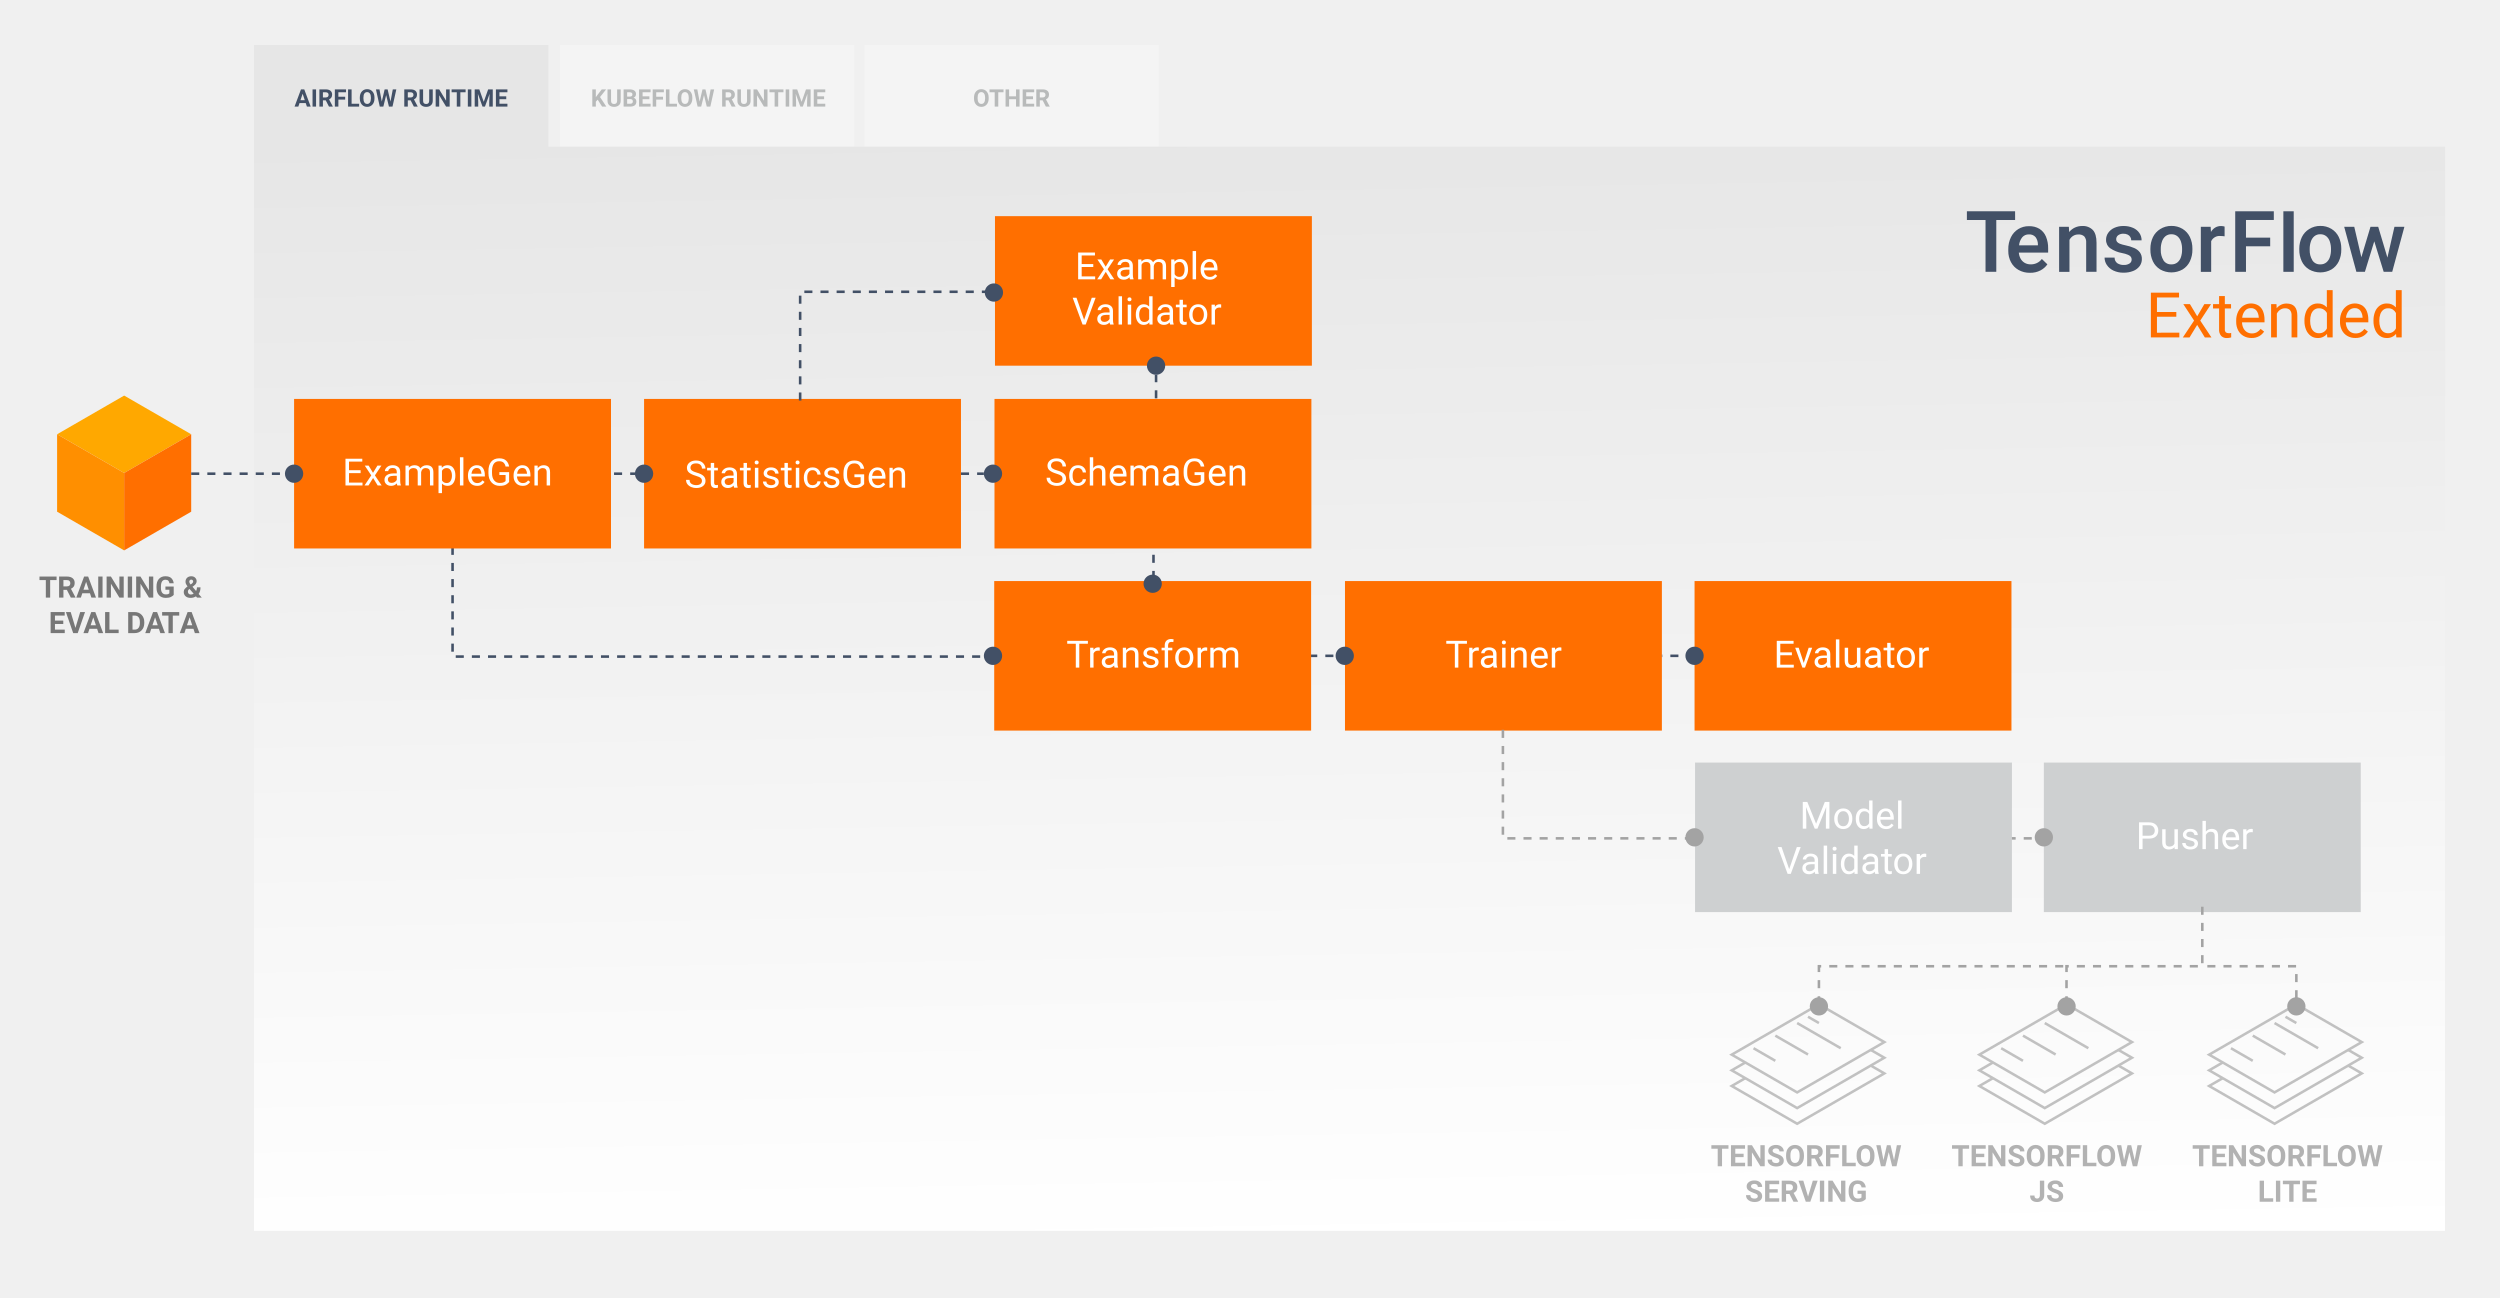
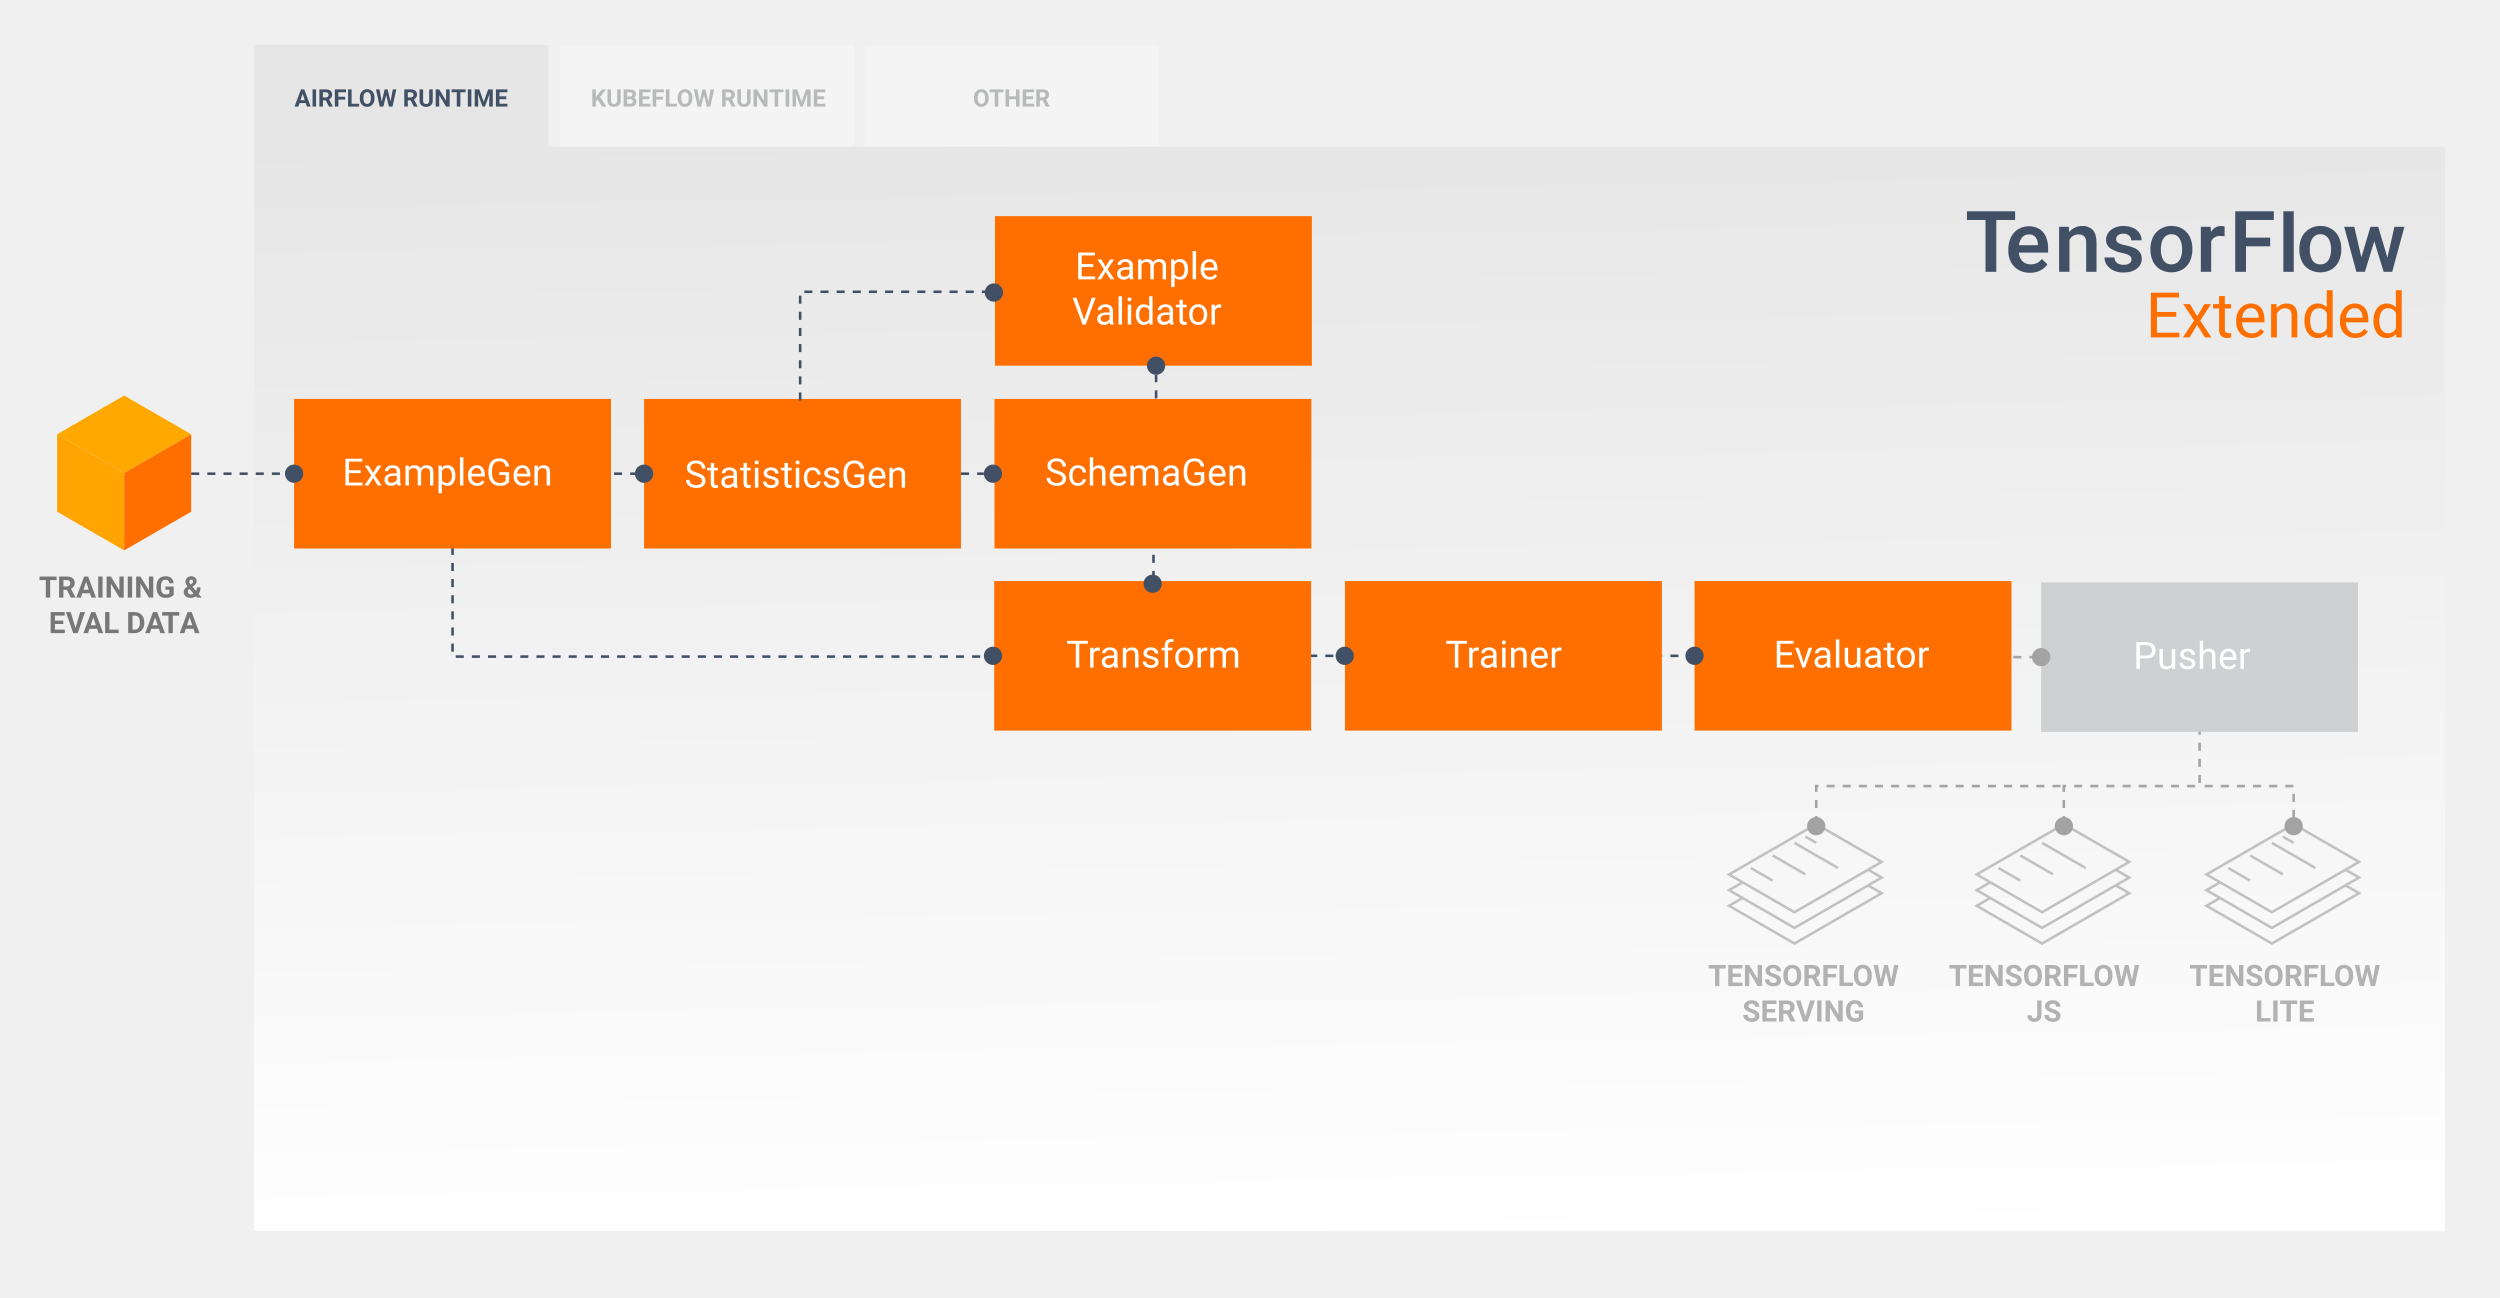
<svg xmlns="http://www.w3.org/2000/svg" id="svg161" viewBox="0 0 929.55 482.34">
  <defs>
-     <style>.cls-1{fill:#f4f4f4;}.cls-2{fill:url(#linear-gradient);}.cls-3{fill:url(#linear-gradient-2);}.cls-4,.cls-9{font-size:11px;}.cls-4{fill:#b2b2b2;}.cls-15,.cls-19,.cls-4,.cls-9{font-family:Roboto-Bold, Roboto;font-weight:700;}.cls-5{letter-spacing:-0.03em;}.cls-6{letter-spacing:0em;}.cls-7{letter-spacing:-0.01em;}.cls-8{letter-spacing:0em;}.cls-9{fill:#777;}.cls-10{letter-spacing:0em;}.cls-11{letter-spacing:0.01em;}.cls-12{letter-spacing:-0.06em;}.cls-13{letter-spacing:-0.01em;}.cls-14{letter-spacing:-0.06em;}.cls-15,.cls-19{font-size:9px;}.cls-15,.cls-26{fill:#425066;}.cls-16{letter-spacing:-0.03em;}.cls-17{letter-spacing:0em;}.cls-18{letter-spacing:0em;}.cls-19{fill:#b8baba;}.cls-20{letter-spacing:0em;}.cls-21{letter-spacing:-0.03em;}.cls-22{letter-spacing:0em;}.cls-23{fill:#ffa800;}.cls-24{fill:#ff8f00;}.cls-25{fill:#ff6f00;}.cls-27{font-size:14px;fill:#fff;font-family:Roboto-Regular, Roboto;}.cls-28{letter-spacing:-0.02em;}.cls-29{letter-spacing:-0.01em;}.cls-30{fill:#ced0d1;}.cls-31,.cls-32,.cls-37{fill:none;stroke-miterlimit:10;stroke-width:0.96px;}.cls-31{stroke:#c1c1c1;}.cls-32{stroke:#425066;}.cls-32,.cls-37{stroke-dasharray:3 3;}.cls-33{letter-spacing:-0.03em;}.cls-34{letter-spacing:-0.02em;}.cls-35{letter-spacing:-0.01em;}.cls-36{letter-spacing:-0.01em;}.cls-37{stroke:#a3a3a3;}.cls-38{fill:#a3a3a3;}</style>
+     <style>.cls-1{fill:#f4f4f4;}.cls-2{fill:url(#linear-gradient);}.cls-3{fill:url(#linear-gradient-2);}.cls-4,.cls-9{font-size:11px;}.cls-4{fill:#b2b2b2;}.cls-15,.cls-19,.cls-4,.cls-9{font-family:Roboto-Bold, Roboto;font-weight:700;}.cls-5{letter-spacing:-0.03em;}.cls-6{letter-spacing:0em;}.cls-7{letter-spacing:-0.01em;}.cls-8{letter-spacing:0em;}.cls-9{fill:#777;}.cls-10{letter-spacing:0em;}.cls-11{letter-spacing:0.01em;}.cls-12{letter-spacing:-0.06em;}.cls-13{letter-spacing:-0.01em;}.cls-14{letter-spacing:-0.06em;}.cls-15,.cls-19{font-size:9px;}.cls-15,.cls-26{fill:#425066;}.cls-16{letter-spacing:-0.03em;}.cls-17{letter-spacing:0em;}.cls-18{letter-spacing:0em;}.cls-19{fill:#b8baba;}.cls-20{letter-spacing:0em;}.cls-21{letter-spacing:-0.03em;}.cls-22{letter-spacing:0em;}.cls-23{fill:#ffa800;}.cls-24{fill:#ffa400;}.cls-25{fill:#ff6f00;}.cls-27{font-size:14px;fill:#fff;font-family:Roboto-Regular, Roboto;}.cls-28{letter-spacing:-0.02em;}.cls-29{letter-spacing:-0.01em;}.cls-30,.cls-31,.cls-37,.cls-38{fill:none;stroke-miterlimit:10;stroke-width:0.96px;}.cls-30{stroke:#c1c1c1;}.cls-31{stroke:#425066;}.cls-31,.cls-37,.cls-38{stroke-dasharray:3 3;}.cls-32{letter-spacing:-0.03em;}.cls-33{letter-spacing:-0.02em;}.cls-34{letter-spacing:-0.01em;}.cls-35{letter-spacing:-0.01em;}.cls-36{fill:#a3a3a3;}.cls-37{stroke:#a3a3a3;}.cls-38{stroke:#a5a5a5;}.cls-39{fill:#ced0d1;}</style>
    <linearGradient id="linear-gradient" x1="498.21" y1="45.51" x2="505.29" y2="463.47" gradientUnits="userSpaceOnUse">
      <stop offset="0" stop-color="#e6e6e6" />
      <stop offset="1" stop-color="#fff" />
    </linearGradient>
    <linearGradient id="linear-gradient-2" x1="94.45" y1="36.36" x2="203.91" y2="36.36" gradientUnits="userSpaceOnUse">
      <stop offset="0" stop-color="#e6e6e6" />
      <stop offset="1" stop-color="#e6e6e6" />
    </linearGradient>
  </defs>
  <rect class="cls-1" x="321.39" y="16.73" width="109.47" height="39.27" />
  <rect class="cls-1" x="208.16" y="16.73" width="109.47" height="39.27" />
  <rect class="cls-2" x="94.45" y="54.52" width="814.66" height="403.14" />
  <rect class="cls-3" x="94.45" y="16.73" width="109.47" height="39.27" />
-   <text class="cls-4" transform="translate(636.1 433.63)">TENSORF<tspan class="cls-5" x="48.16" y="0">L</tspan>
+   <text class="cls-4" transform="translate(635.1 366.63)">TENSORF<tspan class="cls-5" x="48.16" y="0">L</tspan>
    <tspan class="cls-6" x="53.75" y="0">OW</tspan>
    <tspan x="12.73" y="13.2">SE</tspan>
    <tspan class="cls-7" x="25.68" y="13.2">R</tspan>
    <tspan class="cls-8" x="32.58" y="13.2">VING</tspan>
  </text>
  <text class="cls-9" transform="translate(14.46 222.2)">T<tspan class="cls-10" x="6.81" y="0">R</tspan>
    <tspan class="cls-8" x="13.86" y="0">AINING &amp; </tspan>
    <tspan class="cls-11" x="3.66" y="13.2">E</tspan>
    <tspan class="cls-12" x="10" y="13.2">V</tspan>
    <tspan class="cls-8" x="16.52" y="13.2">A</tspan>
    <tspan class="cls-7" x="23.92" y="13.2">L</tspan>
    <tspan x="29.76" y="13.2"> </tspan>
    <tspan class="cls-13" x="32.5" y="13.2">D</tspan>
    <tspan class="cls-14" x="39.5" y="13.2">AT</tspan>
    <tspan x="52.34" y="13.2">A</tspan>
  </text>
  <text class="cls-15" transform="translate(109.49 39.64)">AIRF<tspan class="cls-16" x="19.35" y="0">L</tspan>
    <tspan x="23.92" y="0">OW RU</tspan>
    <tspan class="cls-17" x="51.92" y="0">N</tspan>
    <tspan class="cls-18" x="58.24" y="0">TIME</tspan>
  </text>
  <text class="cls-19" transform="translate(219.65 39.64)">KUBEF<tspan class="cls-16" x="27.37" y="0">L</tspan>
    <tspan class="cls-18" x="31.94" y="0">OW RU</tspan>
    <tspan class="cls-20" x="59.94" y="0">N</tspan>
    <tspan class="cls-18" x="66.26" y="0">TIME</tspan>
  </text>
  <text class="cls-19" transform="translate(361.78 39.64)">
    <tspan class="cls-21">O</tspan>
    <tspan x="5.96" y="0">THER</tspan>
  </text>
-   <text class="cls-4" transform="translate(725.58 433.63)">TENSORF<tspan class="cls-5" x="48.16" y="0">L</tspan>
+   <text class="cls-4" transform="translate(724.58 366.63)">TENSORF<tspan class="cls-5" x="48.16" y="0">L</tspan>
    <tspan class="cls-6" x="53.75" y="0">OW</tspan>
    <tspan x="29.03" y="13.2">JS</tspan>
  </text>
-   <text class="cls-4" transform="translate(815.06 433.63)">TENSORF<tspan class="cls-5" x="48.16" y="0">L</tspan>
+   <text class="cls-4" transform="translate(814.06 366.63)">TENSORF<tspan class="cls-5" x="48.16" y="0">L</tspan>
    <tspan class="cls-6" x="53.75" y="0">OW</tspan>
    <tspan x="24.42" y="13.2">L</tspan>
    <tspan class="cls-22" x="30.38" y="13.2">I</tspan>
    <tspan class="cls-8" x="33.54" y="13.2">TE</tspan>
  </text>
  <polygon class="cls-23" points="21.23 161.47 46.16 147.08 71.09 161.47 46.16 175.86 21.23 161.47" />
  <polygon class="cls-24" points="21.23 161.47 21.23 190.26 46.16 204.65 46.16 175.86 21.23 161.47" />
  <polygon class="cls-25" points="71.09 161.47 71.09 190.26 46.16 204.65 46.16 175.86 71.09 161.47" />
-   <path class="cls-25" d="M810.32,123.68v1.78H799.74V108.81h10.47v1.8H802V116h7.2v1.78H802v5.93Z" />
-   <path class="cls-25" d="M819.61,113.09h2.49l-4,6.11,4.16,6.27h-2.46l-2.85-4.66-2.84,4.66h-2.49l4.18-6.27-4-6.11h2.47l2.7,4.52Z" />
-   <path class="cls-25" d="M829.6,125.46a5.47,5.47,0,0,1-1.64.23,2.82,2.82,0,0,1-2.08-.78,3.46,3.46,0,0,1-.78-2.53V114.7h-2.25v-1.61h2.25v-3h2.14v3h2.31v1.61h-2.31v7.7a1.5,1.5,0,0,0,.37,1.18,1.51,1.51,0,0,0,1,.3,3.8,3.8,0,0,0,.53,0l.46-.09Z" />
-   <path class="cls-25" d="M842,119.86h-8.37a5.18,5.18,0,0,0,.48,2.09,3.58,3.58,0,0,0,1.26,1.48,3.38,3.38,0,0,0,1.92.54,3.77,3.77,0,0,0,1.86-.43,4.53,4.53,0,0,0,1.4-1.25l1.29,1A5.4,5.4,0,0,1,840,125a5.54,5.54,0,0,1-2.84.67,5.74,5.74,0,0,1-3-.77,5.19,5.19,0,0,1-2-2.13,6.63,6.63,0,0,1-.7-3.09v-.49a7.21,7.21,0,0,1,.76-3.38,5.54,5.54,0,0,1,2-2.21,5.34,5.34,0,0,1,5.53,0,4.57,4.57,0,0,1,1.69,2.13,8.37,8.37,0,0,1,.55,3.15ZM839.85,118a4.63,4.63,0,0,0-.78-2.43,2.49,2.49,0,0,0-2.18-1,2.77,2.77,0,0,0-2.13.93,4.69,4.69,0,0,0-1.07,2.64h6.17Z" />
-   <path class="cls-25" d="M854.19,117.35v8.11h-2.14v-8.13a2.91,2.91,0,0,0-.61-2.06,2.44,2.44,0,0,0-1.85-.64,3.05,3.05,0,0,0-1.77.54,3.78,3.78,0,0,0-1.24,1.44v8.85h-2.14V113.09h2l.07,1.52a4.71,4.71,0,0,1,1.61-1.29,4.66,4.66,0,0,1,2.07-.46Q854.19,112.86,854.19,117.35Z" />
-   <path class="cls-25" d="M867.33,107.89v17.57h-2l-.1-1.32a4.29,4.29,0,0,1-3.52,1.54,4.19,4.19,0,0,1-2.54-.81,5.27,5.27,0,0,1-1.72-2.24,8.12,8.12,0,0,1-.61-3.23v-.24a8.41,8.41,0,0,1,.61-3.31,5.07,5.07,0,0,1,1.72-2.22,4.33,4.33,0,0,1,2.57-.79,4.25,4.25,0,0,1,3.42,1.45v-6.42Zm-2.14,14.22v-5.73A3.44,3.44,0,0,0,864,115.1a3.11,3.11,0,0,0-1.74-.47,2.83,2.83,0,0,0-1.85.6,3.48,3.48,0,0,0-1.09,1.63,7.17,7.17,0,0,0-.35,2.31v.24a7,7,0,0,0,.35,2.29,3.47,3.47,0,0,0,1.08,1.61,2.81,2.81,0,0,0,1.83.59A3.09,3.09,0,0,0,865.19,122.11Z" />
-   <path class="cls-25" d="M880.59,119.86h-8.37a5.18,5.18,0,0,0,.48,2.09,3.58,3.58,0,0,0,1.26,1.48,3.38,3.38,0,0,0,1.92.54,3.77,3.77,0,0,0,1.86-.43,4.53,4.53,0,0,0,1.4-1.25l1.29,1A5.4,5.4,0,0,1,878.6,125a5.54,5.54,0,0,1-2.84.67,5.74,5.74,0,0,1-3-.77,5.19,5.19,0,0,1-2-2.13,6.63,6.63,0,0,1-.7-3.09v-.49a7.21,7.21,0,0,1,.76-3.38,5.54,5.54,0,0,1,2-2.21,5.34,5.34,0,0,1,5.53,0,4.57,4.57,0,0,1,1.69,2.13,8.37,8.37,0,0,1,.55,3.15ZM878.45,118a4.63,4.63,0,0,0-.78-2.43,2.49,2.49,0,0,0-2.18-1,2.77,2.77,0,0,0-2.13.93,4.69,4.69,0,0,0-1.07,2.64h6.17Z" />
-   <path class="cls-25" d="M893,107.89v17.57h-2l-.1-1.32a4.29,4.29,0,0,1-3.52,1.54,4.19,4.19,0,0,1-2.54-.81,5.27,5.27,0,0,1-1.72-2.24,8.12,8.12,0,0,1-.61-3.23v-.24a8.41,8.41,0,0,1,.61-3.31,5.07,5.07,0,0,1,1.72-2.22,4.33,4.33,0,0,1,2.57-.79,4.25,4.25,0,0,1,3.42,1.45v-6.42Zm-2.14,14.22v-5.73a3.44,3.44,0,0,0-1.15-1.28,3.11,3.11,0,0,0-1.74-.47,2.83,2.83,0,0,0-1.85.6,3.48,3.48,0,0,0-1.09,1.63,7.17,7.17,0,0,0-.35,2.31v.24a7,7,0,0,0,.35,2.29,3.47,3.47,0,0,0,1.08,1.61,2.81,2.81,0,0,0,1.83.59A3.09,3.09,0,0,0,890.85,122.11Z" />
-   <path class="cls-26" d="M749.26,81.79h-7v19.28h-4V81.79h-6.93V78.56h17.92Z" />
-   <path class="cls-26" d="M761.54,93.91h-10.9a5.52,5.52,0,0,0,.66,2.27,4.06,4.06,0,0,0,1.51,1.55,4.31,4.31,0,0,0,2.22.56,5,5,0,0,0,4.17-2l2.06,2a7.19,7.19,0,0,1-2.54,2.24,8,8,0,0,1-3.93.9,8.35,8.35,0,0,1-4.27-1.06,7.17,7.17,0,0,1-2.8-2.9,8.68,8.68,0,0,1-1-4.13v-.63a9.92,9.92,0,0,1,1-4.54,7.36,7.36,0,0,1,2.72-3,7.28,7.28,0,0,1,3.9-1.07,7.19,7.19,0,0,1,4,1,6.3,6.3,0,0,1,2.4,2.9,10.92,10.92,0,0,1,.8,4.32Zm-3.8-3.08a4.62,4.62,0,0,0-.88-2.67,3,3,0,0,0-2.5-1,3.1,3.1,0,0,0-2.44,1.05,5.5,5.5,0,0,0-1.19,3h7Z" />
-   <path class="cls-26" d="M778.15,85.51q1.38,1.48,1.38,4.77v10.79h-3.85V90.25a3.23,3.23,0,0,0-.72-2.37,3,3,0,0,0-2.2-.7,3.6,3.6,0,0,0-1.93.53,3.83,3.83,0,0,0-1.36,1.47v11.91h-3.85V84.34h3.62l.12,1.93a6.12,6.12,0,0,1,2.13-1.66,6.33,6.33,0,0,1,2.72-.58A5.13,5.13,0,0,1,778.15,85.51Z" />
-   <path class="cls-26" d="M784.63,92.31a3.78,3.78,0,0,1-1.56-3.19,4.42,4.42,0,0,1,.8-2.54,5.46,5.46,0,0,1,2.27-1.86,8,8,0,0,1,3.41-.69,8.55,8.55,0,0,1,3.58.7,5.5,5.5,0,0,1,2.34,1.91,4.77,4.77,0,0,1,.82,2.73h-3.85a2.35,2.35,0,0,0-1.31-2.13,3.36,3.36,0,0,0-1.58-.34,3.1,3.1,0,0,0-2,.59,1.83,1.83,0,0,0-.71,1.47,1.49,1.49,0,0,0,.3.94,2.54,2.54,0,0,0,1,.7,12,12,0,0,0,2.06.59,16.32,16.32,0,0,1,3.39,1.05,5.19,5.19,0,0,1,2.07,1.61,4.07,4.07,0,0,1,.73,2.47,4.36,4.36,0,0,1-.84,2.63,5.44,5.44,0,0,1-2.39,1.8,9.27,9.27,0,0,1-3.57.64,8.41,8.41,0,0,1-3.8-.8,6.05,6.05,0,0,1-2.44-2.09,4.88,4.88,0,0,1-.83-2.71h3.73a2.47,2.47,0,0,0,1,2.07,4.13,4.13,0,0,0,2.37.66,3.76,3.76,0,0,0,2.19-.55,1.7,1.7,0,0,0,.78-1.46,1.77,1.77,0,0,0-.28-1,2.48,2.48,0,0,0-1.06-.77,10.81,10.81,0,0,0-2.22-.65A11.21,11.21,0,0,1,784.63,92.31Z" />
-   <path class="cls-26" d="M800.5,88.18a7.21,7.21,0,0,1,2.7-3A7.64,7.64,0,0,1,807.35,84a7.73,7.73,0,0,1,4.18,1.11,7.2,7.2,0,0,1,2.71,3,9.92,9.92,0,0,1,.94,4.38v.32a9.92,9.92,0,0,1-.94,4.38,7.16,7.16,0,0,1-2.7,3,8.44,8.44,0,0,1-8.33,0,7.14,7.14,0,0,1-2.71-3,9.91,9.91,0,0,1-.94-4.38v-.32A9.91,9.91,0,0,1,800.5,88.18Zm3.9,8.6a3.31,3.31,0,0,0,3,1.52,3.39,3.39,0,0,0,2.2-.72,4.2,4.2,0,0,0,1.31-1.94,8.34,8.34,0,0,0,.43-2.75v-.32a8.36,8.36,0,0,0-.43-2.74,4.23,4.23,0,0,0-1.32-2,3.42,3.42,0,0,0-2.23-.73,3.34,3.34,0,0,0-2.2.73,4.28,4.28,0,0,0-1.31,2,8.35,8.35,0,0,0-.43,2.74v.32A7,7,0,0,0,804.41,96.77Z" />
-   <path class="cls-26" d="M826.54,84.1a3.14,3.14,0,0,1,.61.14l0,3.63a9.68,9.68,0,0,0-1.53-.12,3.43,3.43,0,0,0-3.46,1.93v11.4h-3.85V84.34h3.66l.11,1.89a4.67,4.67,0,0,1,1.58-1.62,4.12,4.12,0,0,1,2.18-.57A5,5,0,0,1,826.54,84.1Z" />
+   <path class="cls-25" d="M810.32,123.68v1.78H799.74V108.81h10.47v1.79H802V116h7.19v1.78H802v5.93Z" />
+   <path class="cls-25" d="M819.61,113.09h2.49l-4,6.1,4.16,6.27h-2.46l-2.85-4.65-2.84,4.65h-2.49l4.18-6.27-4-6.1h2.47l2.7,4.51Z" />
+   <path class="cls-25" d="M829.6,125.46a5.29,5.29,0,0,1-1.64.23,2.8,2.8,0,0,1-2.07-.78,3.4,3.4,0,0,1-.79-2.52V114.7h-2.25v-1.61h2.25v-3h2.14v3h2.31v1.61h-2.31v7.7a1.46,1.46,0,0,0,.37,1.18,1.5,1.5,0,0,0,1,.3,3.4,3.4,0,0,0,.53,0,3.29,3.29,0,0,0,.46-.08Z" />
+   <path class="cls-25" d="M842,119.86h-8.38a5.39,5.39,0,0,0,.48,2.09,3.54,3.54,0,0,0,1.27,1.48,3.3,3.3,0,0,0,1.91.55,3.76,3.76,0,0,0,1.86-.44,4.33,4.33,0,0,0,1.4-1.25l1.3,1A5.4,5.4,0,0,1,840,125a5.53,5.53,0,0,1-2.84.67,5.78,5.78,0,0,1-3-.76,5.18,5.18,0,0,1-2-2.13,6.64,6.64,0,0,1-.71-3.09v-.49a7.23,7.23,0,0,1,.76-3.38,5.48,5.48,0,0,1,2-2.22,5.36,5.36,0,0,1,5.52,0,4.55,4.55,0,0,1,1.69,2.13,8.52,8.52,0,0,1,.55,3.15ZM839.85,118a4.53,4.53,0,0,0-.79-2.43,2.47,2.47,0,0,0-2.17-1,2.76,2.76,0,0,0-2.14.94,4.7,4.7,0,0,0-1.07,2.63h6.17Z" />
+   <path class="cls-25" d="M854.19,117.35v8.11h-2.14v-8.13a2.9,2.9,0,0,0-.61-2.06,2.42,2.42,0,0,0-1.84-.64,3,3,0,0,0-1.77.54,3.78,3.78,0,0,0-1.24,1.44v8.85h-2.14V113.09h2l.07,1.52a4.54,4.54,0,0,1,3.68-1.75Q854.2,112.86,854.19,117.35Z" />
+   <path class="cls-25" d="M867.33,107.89v17.57h-2l-.1-1.31a4.3,4.3,0,0,1-3.53,1.54,4.21,4.21,0,0,1-2.54-.81,5.37,5.37,0,0,1-1.72-2.24,8.3,8.3,0,0,1-.61-3.23v-.24a8.27,8.27,0,0,1,.61-3.3,5,5,0,0,1,1.71-2.22,4.31,4.31,0,0,1,2.58-.79,4.26,4.26,0,0,1,3.42,1.45v-6.42Zm-2.14,14.22v-5.73A3.4,3.4,0,0,0,864,115.1a3.15,3.15,0,0,0-1.75-.47,2.81,2.81,0,0,0-1.84.6,3.39,3.39,0,0,0-1.09,1.63,7.27,7.27,0,0,0-.35,2.31v.24a7.12,7.12,0,0,0,.35,2.3,3.4,3.4,0,0,0,1.08,1.6,2.8,2.8,0,0,0,1.83.6A3.09,3.09,0,0,0,865.19,122.11Z" />
+   <path class="cls-25" d="M880.59,119.86h-8.38a5.39,5.39,0,0,0,.48,2.09,3.54,3.54,0,0,0,1.27,1.48,3.3,3.3,0,0,0,1.91.55,3.76,3.76,0,0,0,1.86-.44,4.44,4.44,0,0,0,1.4-1.25l1.3,1A5.4,5.4,0,0,1,878.6,125a5.53,5.53,0,0,1-2.84.67,5.76,5.76,0,0,1-3-.76,5.18,5.18,0,0,1-2-2.13,6.64,6.64,0,0,1-.71-3.09v-.49a7.11,7.11,0,0,1,.76-3.38,5.53,5.53,0,0,1,2-2.22,5.37,5.37,0,0,1,5.53,0,4.55,4.55,0,0,1,1.69,2.13,8.52,8.52,0,0,1,.55,3.15ZM878.45,118a4.53,4.53,0,0,0-.79-2.43,2.48,2.48,0,0,0-2.18-1,2.75,2.75,0,0,0-2.13.94,4.7,4.7,0,0,0-1.07,2.63h6.17Z" />
+   <path class="cls-25" d="M893,107.89v17.57h-2l-.1-1.31a4.28,4.28,0,0,1-3.52,1.54,4.18,4.18,0,0,1-2.54-.81,5.31,5.31,0,0,1-1.73-2.24,8.3,8.3,0,0,1-.61-3.23v-.24a8.27,8.27,0,0,1,.61-3.3,5,5,0,0,1,1.71-2.22,4.31,4.31,0,0,1,2.58-.79,4.26,4.26,0,0,1,3.42,1.45v-6.42Zm-2.14,14.22v-5.73a3.4,3.4,0,0,0-1.15-1.28,3.15,3.15,0,0,0-1.75-.47,2.81,2.81,0,0,0-1.84.6,3.39,3.39,0,0,0-1.09,1.63,7.27,7.27,0,0,0-.35,2.31v.24a7.12,7.12,0,0,0,.35,2.3,3.4,3.4,0,0,0,1.08,1.6,2.8,2.8,0,0,0,1.83.6A3.09,3.09,0,0,0,890.85,122.11Z" />
+   <path class="cls-26" d="M749.26,81.79h-7v19.28h-4V81.79h-6.92V78.56h17.92Z" />
+   <path class="cls-26" d="M761.54,93.91h-10.9a5.52,5.52,0,0,0,.66,2.28,4,4,0,0,0,1.51,1.54,4.31,4.31,0,0,0,2.22.56,5,5,0,0,0,4.17-2l2.06,2a7.13,7.13,0,0,1-2.54,2.24,8,8,0,0,1-3.93.9,8.29,8.29,0,0,1-4.26-1.06,7.11,7.11,0,0,1-2.8-2.9,8.66,8.66,0,0,1-1-4.13v-.63a10,10,0,0,1,1-4.54,7.35,7.35,0,0,1,2.73-3,7.86,7.86,0,0,1,7.87,0,6.3,6.3,0,0,1,2.4,2.9,10.92,10.92,0,0,1,.8,4.32Zm-3.81-3.07a4.58,4.58,0,0,0-.88-2.67,2.94,2.94,0,0,0-2.5-1,3.12,3.12,0,0,0-2.45,1.05,5.51,5.51,0,0,0-1.19,2.95h7Z" />
+   <path class="cls-26" d="M778.15,85.51q1.38,1.47,1.38,4.77v10.79h-3.85V90.25a3.21,3.21,0,0,0-.72-2.37,3,3,0,0,0-2.2-.71,3.58,3.58,0,0,0-1.93.53,3.79,3.79,0,0,0-1.36,1.47v11.9h-3.85V84.34h3.61l.13,1.94a6.13,6.13,0,0,1,2.13-1.67,6.44,6.44,0,0,1,2.72-.58A5.16,5.16,0,0,1,778.15,85.51Z" />
+   <path class="cls-26" d="M784.63,92.31a3.79,3.79,0,0,1-1.56-3.19,4.42,4.42,0,0,1,.8-2.54,5.48,5.48,0,0,1,2.27-1.86,8,8,0,0,1,3.41-.69,8.63,8.63,0,0,1,3.58.7,5.39,5.39,0,0,1,2.34,1.91,4.74,4.74,0,0,1,.82,2.73h-3.85a2.36,2.36,0,0,0-.33-1.23,2.4,2.4,0,0,0-1-.91,3.45,3.45,0,0,0-1.58-.34,3.08,3.08,0,0,0-2,.59,1.82,1.82,0,0,0-.72,1.47,1.42,1.42,0,0,0,.31.94,2.5,2.5,0,0,0,1,.7,11.91,11.91,0,0,0,2.06.59,16.36,16.36,0,0,1,3.38,1,5.11,5.11,0,0,1,2.07,1.61,4,4,0,0,1,.73,2.47,4.37,4.37,0,0,1-.84,2.63,5.48,5.48,0,0,1-2.39,1.8,9.21,9.21,0,0,1-3.57.64,8.53,8.53,0,0,1-3.81-.8,6.08,6.08,0,0,1-2.44-2.09,4.87,4.87,0,0,1-.83-2.71h3.72a2.48,2.48,0,0,0,1,2.08,4.13,4.13,0,0,0,2.37.66,3.73,3.73,0,0,0,2.19-.55,1.69,1.69,0,0,0,.78-1.46,1.78,1.78,0,0,0-.28-1,2.53,2.53,0,0,0-1.06-.78,11.52,11.52,0,0,0-2.22-.65A11.29,11.29,0,0,1,784.63,92.31Z" />
+   <path class="cls-26" d="M800.5,88.18a7.31,7.31,0,0,1,2.7-3A7.64,7.64,0,0,1,807.35,84a7.72,7.72,0,0,1,4.18,1.11,7.18,7.18,0,0,1,2.7,3,9.81,9.81,0,0,1,.94,4.37v.33a9.81,9.81,0,0,1-.94,4.37,7.13,7.13,0,0,1-2.69,3,8.44,8.44,0,0,1-8.33,0,7.18,7.18,0,0,1-2.71-3,9.94,9.94,0,0,1-.93-4.37v-.33A9.94,9.94,0,0,1,800.5,88.18Zm3.91,8.59a3.32,3.32,0,0,0,3,1.52,3.39,3.39,0,0,0,2.2-.72,4.22,4.22,0,0,0,1.31-1.94,8.14,8.14,0,0,0,.43-2.75v-.33a8.16,8.16,0,0,0-.43-2.74,4.22,4.22,0,0,0-1.32-2,3.44,3.44,0,0,0-2.22-.72,3.37,3.37,0,0,0-2.2.72,4.36,4.36,0,0,0-1.31,2,8.43,8.43,0,0,0-.42,2.74v.33A7,7,0,0,0,804.41,96.77Z" />
+   <path class="cls-26" d="M826.54,84.1a3.25,3.25,0,0,1,.61.13l0,3.64a9.87,9.87,0,0,0-1.53-.13,3.42,3.42,0,0,0-3.46,1.94v11.39h-3.85V84.34h3.66l.11,1.89a4.63,4.63,0,0,1,1.58-1.62,4.24,4.24,0,0,1,2.91-.51Z" />
  <path class="cls-26" d="M835.1,81.79v6.57h9v3.22h-9v9.49h-4V78.56h14.35v3.23Z" />
  <path class="cls-26" d="M849,101.07V78.56h3.85v22.51Z" />
-   <path class="cls-26" d="M855.87,88.18a7.21,7.21,0,0,1,2.7-3A7.64,7.64,0,0,1,862.71,84a7.73,7.73,0,0,1,4.18,1.11,7.2,7.2,0,0,1,2.71,3,9.92,9.92,0,0,1,.94,4.38v.32a9.92,9.92,0,0,1-.94,4.38,7.16,7.16,0,0,1-2.7,3,8.44,8.44,0,0,1-8.33,0,7.14,7.14,0,0,1-2.71-3,9.91,9.91,0,0,1-.94-4.38v-.32A9.91,9.91,0,0,1,855.87,88.18Zm3.9,8.6a3.31,3.31,0,0,0,3,1.52,3.39,3.39,0,0,0,2.2-.72,4.2,4.2,0,0,0,1.31-1.94,8.34,8.34,0,0,0,.43-2.75v-.32a8.36,8.36,0,0,0-.43-2.74,4.23,4.23,0,0,0-1.32-2,3.42,3.42,0,0,0-2.23-.73,3.34,3.34,0,0,0-2.2.73,4.28,4.28,0,0,0-1.31,2,8.35,8.35,0,0,0-.43,2.74v.32A7,7,0,0,0,859.78,96.77Z" />
-   <path class="cls-26" d="M894,84.34l-4.53,16.73h-3.17L882.8,89.72l-3.48,11.35h-3.17l-4.53-16.73h3.74L878,95.64l3.39-11.3h2.88l3.42,11.44,2.61-11.44Z" />
+   <path class="cls-26" d="M855.87,88.18a7.18,7.18,0,0,1,2.7-3A7.6,7.6,0,0,1,862.71,84a7.75,7.75,0,0,1,4.19,1.11,7.18,7.18,0,0,1,2.7,3,9.94,9.94,0,0,1,.94,4.37v.33a9.94,9.94,0,0,1-.94,4.37,7.09,7.09,0,0,1-2.7,3,8.42,8.42,0,0,1-8.32,0,7.11,7.11,0,0,1-2.71-3,9.94,9.94,0,0,1-.93-4.37v-.33A9.94,9.94,0,0,1,855.87,88.18Zm3.91,8.59a3.29,3.29,0,0,0,3,1.52,3.41,3.41,0,0,0,2.21-.72,4.22,4.22,0,0,0,1.31-1.94,8.4,8.4,0,0,0,.43-2.75v-.33a8.42,8.42,0,0,0-.43-2.74,4.22,4.22,0,0,0-1.32-2,3.45,3.45,0,0,0-2.23-.72,3.34,3.34,0,0,0-2.19.72,4.28,4.28,0,0,0-1.31,2,8.43,8.43,0,0,0-.42,2.74v.33A7,7,0,0,0,859.78,96.77Z" />
+   <path class="cls-26" d="M894,84.34l-4.53,16.73h-3.17L882.8,89.72l-3.48,11.35h-3.17l-4.53-16.73h3.74L878,95.64l3.39-11.3h2.88l3.41,11.44,2.62-11.44Z" />
  <rect class="cls-25" x="239.48" y="148.33" width="117.83" height="55.6" />
  <text class="cls-27" transform="translate(254.54 181.32)">StatisticsGen</text>
  <rect class="cls-25" x="369.77" y="148.33" width="117.83" height="55.6" />
  <text class="cls-27" transform="translate(388.6 180.52)">SchemaGen</text>
  <rect class="cls-25" x="369.95" y="80.37" width="117.83" height="55.6" />
  <text class="cls-27" transform="translate(399.72 103.86)">Example<tspan class="cls-28" x="-1.08" y="16.8">V</tspan>
    <tspan x="7.51" y="16.8">alida</tspan>
    <tspan class="cls-29" x="37.43" y="16.8">t</tspan>
    <tspan x="41.81" y="16.8">or</tspan>
  </text>
-   <rect class="cls-30" x="759.94" y="283.54" width="117.83" height="55.6" />
-   <text class="cls-27" transform="translate(794.18 315.72)">Pusher</text>
-   <polyline class="cls-31" points="873.1 396.2 878.14 399.11 845.72 417.83 821.41 403.79 826.45 400.88" />
-   <polyline class="cls-31" points="873.1 390.38 878.14 393.29 845.72 412.01 821.41 397.97 826.45 395.06" />
-   <polygon class="cls-31" points="821.41 392.14 853.83 373.43 878.14 387.47 845.72 406.18 821.41 392.14" />
-   <line class="cls-31" x1="845.72" y1="380.39" x2="861.93" y2="389.75" />
-   <line class="cls-31" x1="837.62" y1="385.07" x2="849.78" y2="392.09" />
-   <line class="cls-31" x1="829.51" y1="389.75" x2="837.62" y2="394.43" />
-   <line class="cls-31" x1="849.78" y1="378.05" x2="853.83" y2="380.39" />
-   <polyline class="cls-31" points="787.66 396.2 792.7 399.11 760.28 417.83 735.97 403.79 741.01 400.88" />
-   <polyline class="cls-31" points="787.66 390.38 792.7 393.29 760.28 412.01 735.97 397.97 741.01 395.06" />
-   <polygon class="cls-31" points="735.97 392.14 768.39 373.43 792.7 387.47 760.28 406.18 735.97 392.14" />
-   <line class="cls-31" x1="760.28" y1="380.39" x2="776.49" y2="389.75" />
-   <line class="cls-31" x1="752.18" y1="385.07" x2="764.33" y2="392.09" />
-   <line class="cls-31" x1="744.07" y1="389.75" x2="752.18" y2="394.43" />
-   <polyline class="cls-31" points="695.59 396.2 700.63 399.11 668.21 417.83 643.89 403.79 648.93 400.88" />
-   <polyline class="cls-31" points="695.59 390.38 700.63 393.29 668.21 412.01 643.89 397.97 648.93 395.06" />
-   <polygon class="cls-31" points="643.89 392.14 676.31 373.43 700.63 387.47 668.21 406.18 643.89 392.14" />
-   <line class="cls-31" x1="668.21" y1="380.39" x2="684.42" y2="389.75" />
-   <line class="cls-31" x1="660.1" y1="385.07" x2="672.26" y2="392.09" />
-   <line class="cls-31" x1="652" y1="389.75" x2="660.1" y2="394.43" />
-   <line class="cls-31" x1="672.26" y1="378.05" x2="676.31" y2="380.39" />
-   <line class="cls-32" x1="486.78" y1="243.85" x2="500" y2="243.85" />
-   <line class="cls-32" x1="71.09" y1="176.13" x2="109.35" y2="176.13" />
+   <polyline class="cls-30" points="872.1 329.2 877.14 332.11 844.72 350.83 820.41 336.79 825.45 333.88" />
+   <polyline class="cls-30" points="872.1 323.38 877.14 326.29 844.72 345.01 820.41 330.97 825.45 328.06" />
+   <polygon class="cls-30" points="820.41 325.14 852.83 306.43 877.14 320.47 844.72 339.18 820.41 325.14" />
+   <line class="cls-30" x1="844.72" y1="313.39" x2="860.93" y2="322.75" />
+   <line class="cls-30" x1="836.62" y1="318.07" x2="848.78" y2="325.09" />
+   <line class="cls-30" x1="828.51" y1="322.75" x2="836.62" y2="327.43" />
+   <line class="cls-30" x1="848.78" y1="311.05" x2="852.83" y2="313.39" />
+   <polyline class="cls-30" points="786.66 329.2 791.7 332.11 759.28 350.83 734.97 336.79 740.01 333.88" />
+   <polyline class="cls-30" points="786.66 323.38 791.7 326.29 759.28 345.01 734.97 330.97 740.01 328.06" />
+   <polygon class="cls-30" points="734.97 325.14 767.39 306.43 791.7 320.47 759.28 339.18 734.97 325.14" />
+   <line class="cls-30" x1="759.28" y1="313.39" x2="775.49" y2="322.75" />
+   <line class="cls-30" x1="751.18" y1="318.07" x2="763.33" y2="325.09" />
+   <line class="cls-30" x1="743.07" y1="322.75" x2="751.18" y2="327.43" />
+   <polyline class="cls-30" points="694.59 329.2 699.63 332.11 667.21 350.83 642.89 336.79 647.93 333.88" />
+   <polyline class="cls-30" points="694.59 323.38 699.63 326.29 667.21 345.01 642.89 330.97 647.93 328.06" />
+   <polygon class="cls-30" points="642.89 325.14 675.31 306.43 699.63 320.47 667.21 339.18 642.89 325.14" />
+   <line class="cls-30" x1="667.21" y1="313.39" x2="683.42" y2="322.75" />
+   <line class="cls-30" x1="659.1" y1="318.07" x2="671.26" y2="325.09" />
+   <line class="cls-30" x1="651" y1="322.75" x2="659.1" y2="327.43" />
+   <line class="cls-30" x1="671.26" y1="311.05" x2="675.31" y2="313.39" />
+   <line class="cls-31" x1="486.78" y1="243.85" x2="500" y2="243.85" />
+   <line class="cls-31" x1="71.09" y1="176.13" x2="109.35" y2="176.13" />
  <rect class="cls-25" x="369.67" y="216.05" width="117.83" height="55.6" />
  <text class="cls-27" transform="translate(396.47 248.23)">
-     <tspan class="cls-33">T</tspan>
-     <tspan class="cls-34" x="7.9" y="0">r</tspan>
+     <tspan class="cls-32">T</tspan>
+     <tspan class="cls-33" x="7.9" y="0">r</tspan>
    <tspan x="12.43" y="0">ansform</tspan>
  </text>
  <rect class="cls-25" x="500.09" y="216.05" width="117.83" height="55.6" />
  <text class="cls-27" transform="translate(537.41 248.23)">
-     <tspan class="cls-33">T</tspan>
-     <tspan class="cls-34" x="7.9" y="0">r</tspan>
+     <tspan class="cls-32">T</tspan>
+     <tspan class="cls-33" x="7.9" y="0">r</tspan>
    <tspan x="12.43" y="0">ainer</tspan>
  </text>
  <rect class="cls-25" x="630.07" y="216.05" width="117.83" height="55.6" />
  <text class="cls-27" transform="translate(659.48 248.23)">
-     <tspan class="cls-35">E</tspan>
-     <tspan class="cls-36" x="7.78" y="0">v</tspan>
+     <tspan class="cls-34">E</tspan>
+     <tspan class="cls-35" x="7.78" y="0">v</tspan>
    <tspan x="14.46" y="0">alua</tspan>
    <tspan class="cls-29" x="40.8" y="0">t</tspan>
    <tspan x="45.18" y="0">or</tspan>
  </text>
-   <polyline class="cls-37" points="558.81 271.37 558.81 311.72 761.75 311.72" />
-   <rect class="cls-30" x="630.25" y="283.54" width="117.83" height="55.6" />
-   <text class="cls-27" transform="translate(669.15 308.12)">Model<tspan class="cls-28" x="-8.35" y="16.8">V</tspan>
-     <tspan x="0.25" y="16.8">alida</tspan>
-     <tspan class="cls-29" x="30.17" y="16.8">t</tspan>
-     <tspan x="34.54" y="16.8">or</tspan>
-   </text>
-   <polyline class="cls-32" points="370.45 244.13 168.27 244.13 168.27 203.33" />
-   <line class="cls-32" x1="222.31" y1="176.13" x2="236.16" y2="176.13" />
-   <line class="cls-32" x1="357.31" y1="176.13" x2="365.82" y2="176.13" />
+   <polyline class="cls-31" points="370.45 244.13 168.27 244.13 168.27 203.33" />
+   <line class="cls-31" x1="222.31" y1="176.13" x2="236.16" y2="176.13" />
+   <line class="cls-31" x1="357.31" y1="176.13" x2="365.82" y2="176.13" />
  <circle class="cls-26" cx="239.48" cy="176.13" r="3.4" />
  <circle class="cls-26" cx="369.22" cy="176.13" r="3.4" />
  <circle class="cls-26" cx="429.85" cy="135.97" r="3.4" />
  <circle class="cls-26" cx="369.22" cy="243.85" r="3.4" />
  <circle class="cls-26" cx="428.59" cy="217.05" r="3.4" />
  <circle class="cls-26" cx="500" cy="243.85" r="3.4" />
  <circle class="cls-26" cx="630.07" cy="243.85" r="3.4" />
-   <circle class="cls-38" cx="630.07" cy="311.34" r="3.4" />
-   <circle class="cls-38" cx="676.31" cy="374.19" r="3.4" />
-   <circle class="cls-38" cx="768.39" cy="374.19" r="3.4" />
-   <circle class="cls-38" cx="853.83" cy="374.19" r="3.4" />
-   <circle class="cls-38" cx="759.94" cy="311.34" r="3.4" />
+   <circle class="cls-36" cx="675.31" cy="307.19" r="3.4" />
+   <circle class="cls-36" cx="767.39" cy="307.19" r="3.4" />
+   <circle class="cls-36" cx="852.83" cy="307.19" r="3.4" />
  <rect class="cls-25" x="109.35" y="148.33" width="117.83" height="55.6" />
  <text class="cls-27" transform="translate(127.3 180.51)">ExampleGen</text>
  <circle class="cls-26" cx="109.35" cy="176.13" r="3.4" />
-   <polyline class="cls-37" points="818.86 337.14 818.86 359.27 853.83 359.27 853.83 373.43" />
-   <polyline class="cls-37" points="768.37 373.43 768.37 359.27 818.86 359.27" />
-   <polyline class="cls-37" points="676.31 373.43 676.31 359.27 768.37 359.27" />
-   <line class="cls-32" x1="429.85" y1="148.12" x2="429.85" y2="139.37" />
-   <line class="cls-32" x1="428.89" y1="215.27" x2="428.89" y2="203.72" />
-   <line class="cls-32" x1="630.07" y1="243.85" x2="617.93" y2="243.85" />
+   <polyline class="cls-37" points="817.86 270.14 817.86 292.27 852.83 292.27 852.83 306.43" />
+   <polyline class="cls-37" points="767.37 306.43 767.37 292.27 817.86 292.27" />
+   <polyline class="cls-37" points="675.31 306.43 675.31 292.27 767.37 292.27" />
+   <line class="cls-31" x1="429.85" y1="148.12" x2="429.85" y2="139.37" />
+   <line class="cls-31" x1="428.89" y1="215.27" x2="428.89" y2="203.72" />
+   <line class="cls-31" x1="630.07" y1="243.85" x2="617.93" y2="243.85" />
  <circle class="cls-26" cx="369.56" cy="108.77" r="3.4" />
-   <polyline class="cls-32" points="297.51 148.93 297.51 108.49 369.06 108.49" />
+   <polyline class="cls-31" points="297.51 148.93 297.51 108.49 369.06 108.49" />
+   <line class="cls-38" x1="748.59" y1="244.34" x2="762.79" y2="244.34" />
+   <rect class="cls-39" x="758.94" y="216.54" width="117.83" height="55.6" />
+   <text class="cls-27" transform="translate(793.18 248.72)">Pusher</text>
+   <circle class="cls-36" cx="758.94" cy="244.34" r="3.4" />
</svg>
